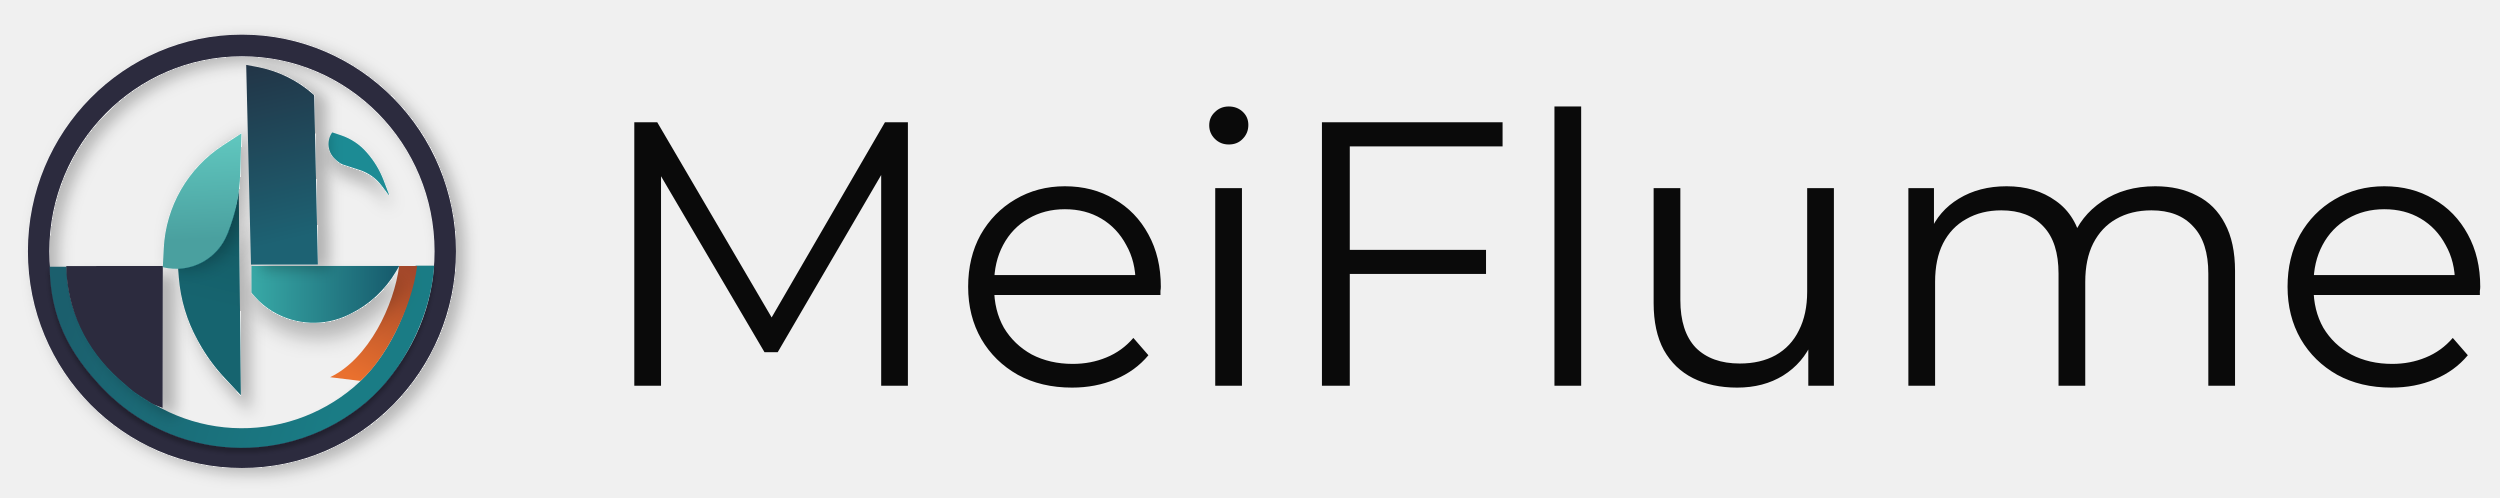
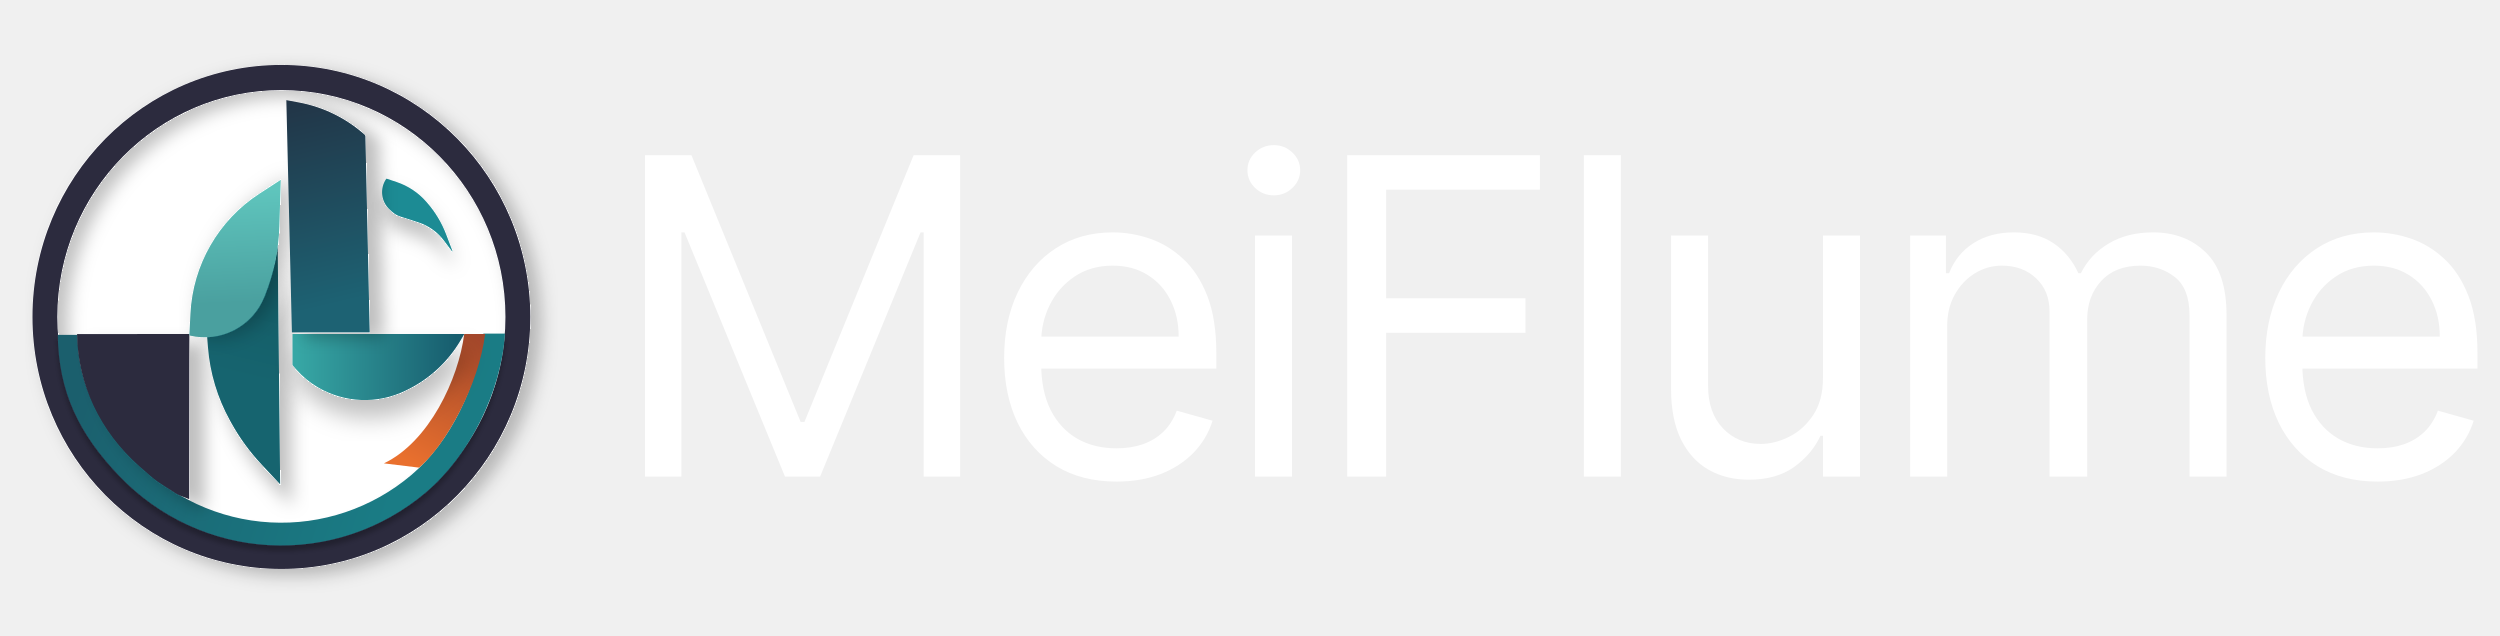
- <svg xmlns="http://www.w3.org/2000/svg" width="186" height="37" viewBox="0 0 186 37" fill="none">
-   <g filter="url(#filter0_d_15_462)">
-     <path d="M33.923 18.698C33.923 27.601 26.794 34.818 18 34.818C9.206 34.818 2.077 27.601 2.077 18.698C2.077 9.795 9.206 2.577 18 2.577C26.794 2.577 33.923 9.795 33.923 18.698ZM3.668 18.698C3.668 26.711 10.084 33.208 18 33.208C25.915 33.208 32.332 26.711 32.332 18.698C32.332 10.684 25.915 4.188 18 4.188C10.084 4.188 3.668 10.684 3.668 18.698Z" fill="#2C2B3E" />
+ <svg xmlns="http://www.w3.org/2000/svg" width="924" height="235" viewBox="0 0 924 235" fill="none">
+   <rect x="12" y="24" width="184" height="186.283" rx="92" fill="white" />
+   <g filter="url(#filter0_d_797_1633)">
+     <path d="M196 117.141C196 168.582 154.81 210.283 104 210.283C53.19 210.283 12 168.582 12 117.141C12 65.701 53.19 24 104 24C154.81 24 196 65.701 196 117.141ZM21.191 117.141C21.191 163.443 58.266 200.978 104 200.978C149.734 200.978 186.809 163.443 186.809 117.141C186.809 70.84 149.734 33.305 104 33.305C58.266 33.305 21.191 70.84 21.191 117.141Z" fill="#2C2B3E" />
  </g>
-   <g filter="url(#filter1_d_15_462)">
-     <path d="M3.697 19.844C3.753 23.535 5.074 26.184 7.605 28.845C10.136 31.506 13.57 33.096 17.216 33.296C20.861 33.495 24.445 32.288 27.245 29.919C30.045 27.55 32.066 23.479 32.303 19.765H30.92C30.516 23.062 28.841 26.67 26.321 28.802C23.801 30.934 20.574 32.021 17.293 31.841C14.012 31.662 10.921 30.23 8.643 27.835C6.365 25.44 5.011 23.166 4.961 19.844H3.697Z" fill="url(#paint0_linear_15_462)" />
+   <g filter="url(#filter1_d_797_1633)">
+     <path d="M21.359 123.761C21.681 145.09 29.317 160.396 43.94 175.769C58.562 191.142 78.407 200.332 99.468 201.484C120.529 202.636 141.238 195.664 157.415 181.976C173.591 168.287 185.27 144.764 186.64 123.305H178.65C176.314 142.359 166.636 163.201 152.075 175.522C137.515 187.843 118.875 194.118 99.918 193.081C80.96 192.044 63.098 183.772 49.937 169.935C36.775 156.098 28.954 142.96 28.665 123.761H21.359Z" fill="url(#paint0_linear_797_1633)" />
  </g>
-   <g filter="url(#filter2_d_15_462)">
-     <path d="M12.103 30.352C11.347 30.06 11.589 30.17 11.254 29.993C9.962 29.154 10.144 29.339 8.901 28.238C7.658 27.136 6.667 25.824 5.986 24.375C5.305 22.926 4.946 21.37 4.93 19.795L12.114 19.788L12.103 30.352Z" fill="#2C2B3E" />
+   <g filter="url(#filter2_d_797_1633)">
+     <path d="M69.93 184.478C65.561 182.793 66.962 183.425 65.028 182.404C57.559 177.554 58.614 178.626 51.431 172.261C44.248 165.897 38.525 158.313 34.589 149.944C30.652 141.574 28.579 132.582 28.488 123.48L69.995 123.441L69.93 184.478Z" fill="#2C2B3E" />
  </g>
-   <path d="M26.811 28.339C28.589 26.811 30.631 22.999 31.034 19.788L29.696 19.788C29.335 22.666 27.443 26.693 24.559 28.064L26.811 28.339Z" fill="url(#paint1_linear_15_462)" />
-   <g filter="url(#filter3_d_15_462)">
-     <path d="M17.763 14.114L17.921 29.405L16.715 28.118C15.968 27.32 15.322 26.432 14.794 25.475L14.704 25.312C13.908 23.869 13.43 22.273 13.302 20.63L13.219 19.567C15.537 19.017 17.292 17.12 17.661 14.767L17.763 14.114Z" fill="url(#paint2_linear_15_462)" />
+   <path d="M154.908 172.843C165.182 164.015 176.978 141.994 179.305 123.437L171.576 123.437C169.491 140.068 158.561 163.337 141.896 171.259L154.908 172.843Z" fill="url(#paint1_linear_797_1633)" />
+   <g filter="url(#filter3_d_797_1633)">
+     <path d="M102.632 90.66L103.545 179.008L96.577 171.567C92.26 166.957 88.532 161.829 85.48 156.299L84.959 155.356C80.358 147.022 77.595 137.799 76.857 128.307L76.379 122.164C89.772 118.988 99.914 108.028 102.042 94.429L102.632 90.66Z" fill="url(#paint2_linear_797_1633)" />
  </g>
-   <g filter="url(#filter4_d_15_462)">
-     <path d="M16.593 10.815L17.96 9.926L17.871 12.902C17.826 14.41 17.516 15.898 16.956 17.299L16.91 17.413C16.151 19.309 14.119 20.362 12.133 19.888C12.121 19.885 12.113 19.874 12.114 19.862L12.182 18.482C12.337 15.367 13.978 12.515 16.593 10.815Z" fill="url(#paint3_linear_15_462)" />
+   <g filter="url(#filter4_d_797_1633)">
+     <path d="M95.87 71.596L103.771 66.461L103.254 83.653C102.992 92.366 101.202 100.964 97.965 109.057L97.699 109.72C93.319 120.671 81.574 126.755 70.103 124.018C70.034 124.001 69.987 123.938 69.99 123.868L70.387 115.895C71.281 97.895 80.76 81.418 95.87 71.596Z" fill="url(#paint3_linear_797_1633)" />
  </g>
-   <g filter="url(#filter5_d_15_462)">
-     <path d="M18.711 21.753L18.711 19.787H29.703L29.464 20.194C28.662 21.563 27.473 22.665 26.047 23.361L25.944 23.412C24.143 24.292 22.019 24.204 20.297 23.178C19.796 22.88 19.345 22.505 18.962 22.066L18.729 21.799C18.717 21.787 18.711 21.77 18.711 21.753Z" fill="url(#paint4_linear_15_462)" />
+   <g filter="url(#filter5_d_797_1633)">
+     <path d="M108.109 134.796L108.11 123.438H171.616L170.238 125.788C165.6 133.697 158.733 140.063 150.494 144.088L149.901 144.377C139.494 149.462 127.223 148.955 117.27 143.028C114.377 141.305 111.774 139.136 109.556 136.602L108.209 135.063C108.145 134.989 108.109 134.894 108.109 134.796Z" fill="url(#paint4_linear_797_1633)" />
  </g>
-   <g filter="url(#filter6_d_15_462)">
-     <path d="M24.745 9.857L25.372 10.066C26.107 10.311 26.764 10.748 27.273 11.332L27.323 11.39C27.847 11.99 28.259 12.678 28.542 13.423L28.945 14.486C28.951 14.503 28.929 14.515 28.918 14.501L28.391 13.804C27.98 13.26 27.411 12.856 26.762 12.647L25.603 12.273C25.41 12.211 25.232 12.108 25.082 11.971L24.932 11.834C24.378 11.329 24.279 10.493 24.7 9.872C24.71 9.857 24.729 9.851 24.745 9.857Z" fill="#1C8B94" />
+   <g filter="url(#filter6_d_797_1633)">
+     <path d="M142.975 66.061L146.596 67.268C150.843 68.684 154.635 71.209 157.578 74.583L157.869 74.917C160.894 78.384 163.278 82.362 164.91 86.665L167.239 92.805C167.277 92.904 167.145 92.977 167.081 92.892L164.038 88.868C161.663 85.726 158.377 83.392 154.629 82.183L147.93 80.022C146.813 79.661 145.785 79.066 144.918 78.274L144.053 77.486C140.85 74.565 140.279 69.736 142.713 66.15C142.77 66.065 142.877 66.028 142.975 66.061Z" fill="#1C8B94" />
  </g>
-   <g filter="url(#filter7_d_15_462)">
-     <path d="M23.65 19.686L23.375 7.136C23.374 7.101 23.359 7.069 23.333 7.046C22.145 5.984 20.688 5.269 19.121 4.978L18.316 4.829L18.672 19.686H23.65Z" fill="url(#paint5_linear_15_462)" />
+   <g filter="url(#filter7_d_797_1633)">
+     <path d="M136.647 122.848L135.056 50.336C135.051 50.137 134.965 49.949 134.816 49.816C127.951 43.681 119.531 39.549 110.477 37.873L105.828 37.012L107.883 122.848H136.647Z" fill="url(#paint5_linear_797_1633)" />
  </g>
-   <path d="M47.192 28.698V9.098H48.9L57.86 24.386H56.964L65.84 9.098H67.548V28.698H65.56V12.206H66.036L57.86 26.206H56.88L48.648 12.206H49.18V28.698H47.192ZM79.758 28.838C78.228 28.838 76.883 28.52 75.726 27.886C74.569 27.232 73.663 26.346 73.01 25.226C72.357 24.087 72.03 22.79 72.03 21.334C72.03 19.878 72.338 18.59 72.954 17.47C73.589 16.35 74.448 15.472 75.53 14.838C76.632 14.184 77.864 13.858 79.226 13.858C80.608 13.858 81.83 14.175 82.894 14.81C83.977 15.426 84.826 16.303 85.442 17.442C86.058 18.562 86.366 19.859 86.366 21.334C86.366 21.427 86.357 21.53 86.338 21.642C86.338 21.735 86.338 21.838 86.338 21.95H73.542V20.466H85.274L84.49 21.054C84.49 19.99 84.257 19.047 83.79 18.226C83.342 17.386 82.726 16.732 81.942 16.266C81.158 15.799 80.253 15.566 79.226 15.566C78.218 15.566 77.313 15.799 76.51 16.266C75.707 16.732 75.082 17.386 74.634 18.226C74.186 19.066 73.962 20.027 73.962 21.11V21.418C73.962 22.538 74.205 23.527 74.69 24.386C75.194 25.226 75.885 25.888 76.762 26.374C77.658 26.84 78.675 27.074 79.814 27.074C80.71 27.074 81.541 26.915 82.306 26.598C83.09 26.28 83.762 25.795 84.322 25.142L85.442 26.43C84.789 27.214 83.968 27.811 82.978 28.222C82.007 28.632 80.934 28.838 79.758 28.838ZM90.413 28.698V13.998H92.401V28.698H90.413ZM91.421 10.75C91.01 10.75 90.665 10.61 90.385 10.33C90.105 10.05 89.965 9.714 89.965 9.322C89.965 8.93 90.105 8.603 90.385 8.342C90.665 8.062 91.01 7.922 91.421 7.922C91.831 7.922 92.177 8.052 92.457 8.314C92.737 8.575 92.877 8.902 92.877 9.294C92.877 9.704 92.737 10.05 92.457 10.33C92.195 10.61 91.85 10.75 91.421 10.75ZM100.2 18.59H110.56V20.382H100.2V18.59ZM100.424 28.698H98.352V9.098H111.792V10.89H100.424V28.698ZM115.651 28.698V7.922H117.639V28.698H115.651ZM129.246 28.838C127.996 28.838 126.904 28.604 125.97 28.138C125.037 27.671 124.309 26.971 123.786 26.038C123.282 25.104 123.03 23.938 123.03 22.538V13.998H125.018V22.314C125.018 23.882 125.401 25.067 126.166 25.87C126.95 26.654 128.042 27.046 129.442 27.046C130.469 27.046 131.356 26.84 132.102 26.43C132.868 26 133.446 25.384 133.838 24.582C134.249 23.779 134.454 22.818 134.454 21.698V13.998H136.442V28.698H134.538V24.666L134.846 25.394C134.38 26.476 133.652 27.326 132.662 27.942C131.692 28.539 130.553 28.838 129.246 28.838ZM160.351 13.858C161.546 13.858 162.582 14.091 163.459 14.558C164.355 15.006 165.046 15.696 165.531 16.63C166.035 17.563 166.287 18.739 166.287 20.158V28.698H164.299V20.354C164.299 18.804 163.926 17.638 163.179 16.854C162.451 16.051 161.415 15.65 160.071 15.65C159.063 15.65 158.186 15.864 157.439 16.294C156.711 16.704 156.142 17.311 155.731 18.114C155.339 18.898 155.143 19.85 155.143 20.97V28.698H153.155V20.354C153.155 18.804 152.782 17.638 152.035 16.854C151.288 16.051 150.243 15.65 148.899 15.65C147.91 15.65 147.042 15.864 146.295 16.294C145.548 16.704 144.97 17.311 144.559 18.114C144.167 18.898 143.971 19.85 143.971 20.97V28.698H141.983V13.998H143.887V17.974L143.579 17.274C144.027 16.21 144.746 15.379 145.735 14.782C146.743 14.166 147.928 13.858 149.291 13.858C150.728 13.858 151.951 14.222 152.959 14.95C153.967 15.659 154.62 16.732 154.919 18.17L154.135 17.862C154.564 16.667 155.32 15.706 156.403 14.978C157.504 14.231 158.82 13.858 160.351 13.858ZM177.922 28.838C176.392 28.838 175.048 28.52 173.89 27.886C172.733 27.232 171.828 26.346 171.174 25.226C170.521 24.087 170.194 22.79 170.194 21.334C170.194 19.878 170.502 18.59 171.118 17.47C171.753 16.35 172.612 15.472 173.694 14.838C174.796 14.184 176.028 13.858 177.39 13.858C178.772 13.858 179.994 14.175 181.058 14.81C182.141 15.426 182.99 16.303 183.606 17.442C184.222 18.562 184.53 19.859 184.53 21.334C184.53 21.427 184.521 21.53 184.502 21.642C184.502 21.735 184.502 21.838 184.502 21.95H171.706V20.466H183.438L182.654 21.054C182.654 19.99 182.421 19.047 181.954 18.226C181.506 17.386 180.89 16.732 180.106 16.266C179.322 15.799 178.417 15.566 177.39 15.566C176.382 15.566 175.477 15.799 174.674 16.266C173.872 16.732 173.246 17.386 172.798 18.226C172.35 19.066 172.126 20.027 172.126 21.11V21.418C172.126 22.538 172.369 23.527 172.854 24.386C173.358 25.226 174.049 25.888 174.926 26.374C175.822 26.84 176.84 27.074 177.978 27.074C178.874 27.074 179.705 26.915 180.47 26.598C181.254 26.28 181.926 25.795 182.486 25.142L183.606 26.43C182.953 27.214 182.132 27.811 181.142 28.222C180.172 28.632 179.098 28.838 177.922 28.838Z" fill="#0A0A0A" />
+   <path d="M238.385 57.351H255.553L295.923 155.956H297.315L337.685 57.351H354.854V176.141H341.397V85.889H340.237L303.115 176.141H290.123L253.001 85.889H251.841V176.141H238.385V57.351ZM412.66 177.997C404.075 177.997 396.67 176.102 390.445 172.312C384.258 168.484 379.482 163.148 376.118 156.304C372.793 149.421 371.13 141.416 371.13 132.291C371.13 123.165 372.793 115.122 376.118 108.162C379.482 101.163 384.161 95.71 390.155 91.805C396.187 87.861 403.225 85.889 411.268 85.889C415.908 85.889 420.49 86.662 425.014 88.209C429.538 89.755 433.657 92.269 437.369 95.749C441.081 99.191 444.039 103.753 446.243 109.438C448.447 115.122 449.549 122.121 449.549 130.435V136.235H380.874V124.402H435.629C435.629 119.375 434.623 114.89 432.613 110.946C430.64 107.002 427.818 103.889 424.144 101.607C420.509 99.326 416.217 98.185 411.268 98.185C405.815 98.185 401.098 99.539 397.115 102.245C393.171 104.914 390.135 108.394 388.009 112.686C385.882 116.978 384.818 121.58 384.818 126.49V134.379C384.818 141.107 385.978 146.811 388.299 151.49C390.657 156.13 393.925 159.668 398.101 162.104C402.277 164.501 407.13 165.7 412.66 165.7C416.256 165.7 419.504 165.197 422.404 164.192C425.343 163.148 427.876 161.601 430.002 159.552C432.129 157.464 433.773 154.873 434.933 151.78L448.157 155.492C446.765 159.977 444.426 163.921 441.139 167.324C437.852 170.688 433.792 173.318 428.958 175.213C424.125 177.069 418.692 177.997 412.66 177.997ZM463.839 176.141V87.049H477.527V176.141H463.839ZM470.799 72.2C468.131 72.2 465.83 71.291 463.897 69.474C462.002 67.656 461.055 65.472 461.055 62.92C461.055 60.368 462.002 58.183 463.897 56.365C465.83 54.548 468.131 53.639 470.799 53.639C473.467 53.639 475.749 54.548 477.643 56.365C479.577 58.183 480.543 60.368 480.543 62.92C480.543 65.472 479.577 67.656 477.643 69.474C475.749 71.291 473.467 72.2 470.799 72.2ZM497.922 176.141V57.351H569.149V70.112H512.306V110.25H563.812V123.01H512.306V176.141H497.922ZM599.084 57.351V176.141H585.396V57.351H599.084ZM673.769 139.715V87.049H687.458V176.141H673.769V161.06H672.841C670.753 165.584 667.505 169.432 663.097 172.602C658.688 175.735 653.12 177.301 646.392 177.301C640.824 177.301 635.874 176.083 631.543 173.647C627.212 171.172 623.81 167.46 621.335 162.51C618.86 157.522 617.623 151.238 617.623 143.659V87.049H631.311V142.731C631.311 149.227 633.129 154.409 636.763 158.276C640.437 162.143 645.116 164.076 650.8 164.076C654.203 164.076 657.664 163.206 661.183 161.466C664.74 159.726 667.717 157.058 670.115 153.462C672.551 149.865 673.769 145.283 673.769 139.715ZM705.996 176.141V87.049H719.22V100.969H720.38C722.237 96.213 725.233 92.52 729.371 89.891C733.508 87.223 738.477 85.889 744.278 85.889C750.155 85.889 755.047 87.223 758.952 89.891C762.896 92.52 765.97 96.213 768.175 100.969H769.103C771.384 96.368 774.806 92.714 779.369 90.007C783.932 87.261 789.404 85.889 795.784 85.889C803.749 85.889 810.265 88.383 815.331 93.371C820.396 98.321 822.929 106.035 822.929 116.514V176.141H809.24V116.514C809.24 109.94 807.442 105.242 803.846 102.419C800.25 99.597 796.016 98.185 791.144 98.185C784.879 98.185 780.026 100.08 776.585 103.869C773.143 107.62 771.423 112.376 771.423 118.138V176.141H757.502V115.122C757.502 110.056 755.859 105.977 752.572 102.883C749.285 99.751 745.051 98.185 739.869 98.185C736.312 98.185 732.986 99.133 729.893 101.027C726.838 102.922 724.363 105.552 722.469 108.916C720.613 112.241 719.684 116.089 719.684 120.458V176.141H705.996ZM878.777 177.997C870.193 177.997 862.788 176.102 856.562 172.312C850.375 168.484 845.6 163.148 842.236 156.304C838.91 149.421 837.248 141.416 837.248 132.291C837.248 123.165 838.91 115.122 842.236 108.162C845.6 101.163 850.279 95.71 856.272 91.805C862.305 87.861 869.342 85.889 877.385 85.889C882.025 85.889 886.608 86.662 891.132 88.209C895.656 89.755 899.774 92.269 903.486 95.749C907.199 99.191 910.157 103.753 912.361 109.438C914.565 115.122 915.667 122.121 915.667 130.435V136.235H846.992V124.402H901.746C901.746 119.375 900.741 114.89 898.73 110.946C896.758 107.002 893.935 103.889 890.262 101.607C886.627 99.326 882.335 98.185 877.385 98.185C871.933 98.185 867.215 99.539 863.233 102.245C859.288 104.914 856.253 108.394 854.126 112.686C851.999 116.978 850.936 121.58 850.936 126.49V134.379C850.936 141.107 852.096 146.811 854.416 151.49C856.775 156.13 860.043 159.668 864.219 162.104C868.395 164.501 873.248 165.7 878.777 165.7C882.373 165.7 885.622 165.197 888.522 164.192C891.461 163.148 893.993 161.601 896.12 159.552C898.247 157.464 899.89 154.873 901.05 151.78L914.275 155.492C912.883 159.977 910.543 163.921 907.257 167.324C903.97 170.688 899.91 173.318 895.076 175.213C890.242 177.069 884.81 177.997 878.777 177.997Z" fill="white" />
  <defs>
-     <filter id="filter0_d_15_462" x="1.603" y="1.866" width="34.059" height="34.454" filterUnits="userSpaceOnUse" color-interpolation-filters="sRGB">
+     <filter id="filter0_d_797_1633" x="9.261" y="19.891" width="196.784" height="199.067" filterUnits="userSpaceOnUse" color-interpolation-filters="sRGB">
      <feFlood flood-opacity="0" result="BackgroundImageFix" />
      <feColorMatrix in="SourceAlpha" type="matrix" values="0 0 0 0 0 0 0 0 0 0 0 0 0 0 0 0 0 0 127 0" result="hardAlpha" />
-       <feOffset dx="0.632" dy="0.395" />
-       <feGaussianBlur stdDeviation="0.553" />
+       <feOffset dx="3.653" dy="2.283" />
+       <feGaussianBlur stdDeviation="3.196" />
      <feComposite in2="hardAlpha" operator="out" />
      <feColorMatrix type="matrix" values="0 0 0 0 0 0 0 0 0 0 0 0 0 0 0 0 0 0 0.25 0" />
-       <feBlend mode="normal" in2="BackgroundImageFix" result="effect1_dropShadow_15_462" />
-       <feBlend mode="normal" in="SourceGraphic" in2="effect1_dropShadow_15_462" result="shape" />
+       <feBlend mode="normal" in2="BackgroundImageFix" result="effect1_dropShadow_797_1633" />
+       <feBlend mode="normal" in="SourceGraphic" in2="effect1_dropShadow_797_1633" result="shape" />
    </filter>
-     <filter id="filter1_d_15_462" x="3.381" y="19.765" width="29.238" height="14.185" filterUnits="userSpaceOnUse" color-interpolation-filters="sRGB">
+     <filter id="filter1_d_797_1633" x="19.533" y="123.305" width="168.934" height="81.955" filterUnits="userSpaceOnUse" color-interpolation-filters="sRGB">
      <feFlood flood-opacity="0" result="BackgroundImageFix" />
      <feColorMatrix in="SourceAlpha" type="matrix" values="0 0 0 0 0 0 0 0 0 0 0 0 0 0 0 0 0 0 127 0" result="hardAlpha" />
-       <feOffset dy="0.316" />
-       <feGaussianBlur stdDeviation="0.158" />
+       <feOffset dy="1.826" />
+       <feGaussianBlur stdDeviation="0.913" />
      <feComposite in2="hardAlpha" operator="out" />
      <feColorMatrix type="matrix" values="0 0 0 0 0 0 0 0 0 0 0 0 0 0 0 0 0 0 0.25 0" />
-       <feBlend mode="normal" in2="BackgroundImageFix" result="effect1_dropShadow_15_462" />
-       <feBlend mode="normal" in="SourceGraphic" in2="effect1_dropShadow_15_462" result="shape" />
+       <feBlend mode="normal" in2="BackgroundImageFix" result="effect1_dropShadow_797_1633" />
+       <feBlend mode="normal" in="SourceGraphic" in2="effect1_dropShadow_797_1633" result="shape" />
    </filter>
-     <filter id="filter2_d_15_462" x="4.851" y="19.393" width="9.238" height="12.619" filterUnits="userSpaceOnUse" color-interpolation-filters="sRGB">
+     <filter id="filter2_d_797_1633" x="28.032" y="121.159" width="53.379" height="72.908" filterUnits="userSpaceOnUse" color-interpolation-filters="sRGB">
      <feFlood flood-opacity="0" result="BackgroundImageFix" />
      <feColorMatrix in="SourceAlpha" type="matrix" values="0 0 0 0 0 0 0 0 0 0 0 0 0 0 0 0 0 0 127 0" result="hardAlpha" />
-       <feOffset dx="0.948" dy="0.632" />
-       <feGaussianBlur stdDeviation="0.514" />
+       <feOffset dx="5.479" dy="3.653" />
+       <feGaussianBlur stdDeviation="2.968" />
      <feComposite in2="hardAlpha" operator="out" />
      <feColorMatrix type="matrix" values="0 0 0 0 0 0 0 0 0 0 0 0 0 0 0 0 0 0 0.25 0" />
-       <feBlend mode="normal" in2="BackgroundImageFix" result="effect1_dropShadow_15_462" />
-       <feBlend mode="normal" in="SourceGraphic" in2="effect1_dropShadow_15_462" result="shape" />
+       <feBlend mode="normal" in2="BackgroundImageFix" result="effect1_dropShadow_797_1633" />
+       <feBlend mode="normal" in="SourceGraphic" in2="effect1_dropShadow_797_1633" result="shape" />
    </filter>
-     <filter id="filter3_d_15_462" x="12.824" y="14.114" width="6.914" height="17.662" filterUnits="userSpaceOnUse" color-interpolation-filters="sRGB">
+     <filter id="filter3_d_797_1633" x="74.096" y="90.66" width="39.952" height="102.045" filterUnits="userSpaceOnUse" color-interpolation-filters="sRGB">
      <feFlood flood-opacity="0" result="BackgroundImageFix" />
      <feColorMatrix in="SourceAlpha" type="matrix" values="0 0 0 0 0 0 0 0 0 0 0 0 0 0 0 0 0 0 127 0" result="hardAlpha" />
-       <feOffset dx="0.711" dy="1.264" />
-       <feGaussianBlur stdDeviation="0.553" />
+       <feOffset dx="4.109" dy="7.305" />
+       <feGaussianBlur stdDeviation="3.196" />
      <feComposite in2="hardAlpha" operator="out" />
      <feColorMatrix type="matrix" values="0 0 0 0 0 0 0 0 0 0 0 0 0 0 0 0 0 0 0.25 0" />
-       <feBlend mode="normal" in2="BackgroundImageFix" result="effect1_dropShadow_15_462" />
-       <feBlend mode="normal" in="SourceGraphic" in2="effect1_dropShadow_15_462" result="shape" />
+       <feBlend mode="normal" in2="BackgroundImageFix" result="effect1_dropShadow_797_1633" />
+       <feBlend mode="normal" in="SourceGraphic" in2="effect1_dropShadow_797_1633" result="shape" />
    </filter>
-     <filter id="filter4_d_15_462" x="11.482" y="8.583" width="8.375" height="12.603" filterUnits="userSpaceOnUse" color-interpolation-filters="sRGB">
+     <filter id="filter4_d_797_1633" x="66.34" y="58.699" width="48.388" height="72.819" filterUnits="userSpaceOnUse" color-interpolation-filters="sRGB">
      <feFlood flood-opacity="0" result="BackgroundImageFix" />
      <feColorMatrix in="SourceAlpha" type="matrix" values="0 0 0 0 0 0 0 0 0 0 0 0 0 0 0 0 0 0 127 0" result="hardAlpha" />
-       <feOffset dx="0.632" dy="-0.079" />
-       <feGaussianBlur stdDeviation="0.632" />
+       <feOffset dx="3.653" dy="-0.457" />
+       <feGaussianBlur stdDeviation="3.653" />
      <feComposite in2="hardAlpha" operator="out" />
      <feColorMatrix type="matrix" values="0 0 0 0 0 0 0 0 0 0 0 0 0 0 0 0 0 0 0.25 0" />
-       <feBlend mode="normal" in2="BackgroundImageFix" result="effect1_dropShadow_15_462" />
-       <feBlend mode="normal" in="SourceGraphic" in2="effect1_dropShadow_15_462" result="shape" />
+       <feBlend mode="normal" in2="BackgroundImageFix" result="effect1_dropShadow_797_1633" />
+       <feBlend mode="normal" in="SourceGraphic" in2="effect1_dropShadow_797_1633" result="shape" />
    </filter>
-     <filter id="filter5_d_15_462" x="17.526" y="19.392" width="13.994" height="7.23" filterUnits="userSpaceOnUse" color-interpolation-filters="sRGB">
+     <filter id="filter5_d_797_1633" x="101.261" y="121.155" width="80.858" height="41.774" filterUnits="userSpaceOnUse" color-interpolation-filters="sRGB">
      <feFlood flood-opacity="0" result="BackgroundImageFix" />
      <feColorMatrix in="SourceAlpha" type="matrix" values="0 0 0 0 0 0 0 0 0 0 0 0 0 0 0 0 0 0 127 0" result="hardAlpha" />
-       <feOffset dx="0.316" dy="1.106" />
-       <feGaussianBlur stdDeviation="0.751" />
+       <feOffset dx="1.826" dy="6.392" />
+       <feGaussianBlur stdDeviation="4.337" />
      <feComposite in2="hardAlpha" operator="out" />
      <feColorMatrix type="matrix" values="0 0 0 0 0 0 0 0 0 0 0 0 0 0 0 0 0 0 0.25 0" />
-       <feBlend mode="normal" in2="BackgroundImageFix" result="effect1_dropShadow_15_462" />
-       <feBlend mode="normal" in="SourceGraphic" in2="effect1_dropShadow_15_462" result="shape" />
+       <feBlend mode="normal" in2="BackgroundImageFix" result="effect1_dropShadow_797_1633" />
+       <feBlend mode="normal" in="SourceGraphic" in2="effect1_dropShadow_797_1633" result="shape" />
    </filter>
-     <filter id="filter6_d_15_462" x="23.333" y="9.539" width="6.877" height="7.023" filterUnits="userSpaceOnUse" color-interpolation-filters="sRGB">
+     <filter id="filter6_d_797_1633" x="134.815" y="64.222" width="39.736" height="40.578" filterUnits="userSpaceOnUse" color-interpolation-filters="sRGB">
      <feFlood flood-opacity="0" result="BackgroundImageFix" />
      <feColorMatrix in="SourceAlpha" type="matrix" values="0 0 0 0 0 0 0 0 0 0 0 0 0 0 0 0 0 0 127 0" result="hardAlpha" />
-       <feOffset dx="0.079" dy="0.869" />
-       <feGaussianBlur stdDeviation="0.593" />
+       <feOffset dx="0.457" dy="5.022" />
+       <feGaussianBlur stdDeviation="3.424" />
      <feComposite in2="hardAlpha" operator="out" />
      <feColorMatrix type="matrix" values="0 0 0 0 0 0 0 0 0 0 0 0 0 0 0 0 0 0 0.25 0" />
-       <feBlend mode="normal" in2="BackgroundImageFix" result="effect1_dropShadow_15_462" />
-       <feBlend mode="normal" in="SourceGraphic" in2="effect1_dropShadow_15_462" result="shape" />
+       <feBlend mode="normal" in2="BackgroundImageFix" result="effect1_dropShadow_797_1633" />
+       <feBlend mode="normal" in="SourceGraphic" in2="effect1_dropShadow_797_1633" result="shape" />
    </filter>
-     <filter id="filter7_d_15_462" x="18.158" y="4.118" width="7.389" height="16.911" filterUnits="userSpaceOnUse" color-interpolation-filters="sRGB">
+     <filter id="filter7_d_797_1633" x="104.915" y="32.903" width="42.691" height="97.707" filterUnits="userSpaceOnUse" color-interpolation-filters="sRGB">
      <feFlood flood-opacity="0" result="BackgroundImageFix" />
      <feColorMatrix in="SourceAlpha" type="matrix" values="0 0 0 0 0 0 0 0 0 0 0 0 0 0 0 0 0 0 127 0" result="hardAlpha" />
-       <feOffset dx="0.869" dy="0.316" />
-       <feGaussianBlur stdDeviation="0.514" />
+       <feOffset dx="5.022" dy="1.826" />
+       <feGaussianBlur stdDeviation="2.968" />
      <feComposite in2="hardAlpha" operator="out" />
      <feColorMatrix type="matrix" values="0 0 0 0 0 0 0 0 0 0 0 0 0 0 0 0 0 0 0.25 0" />
-       <feBlend mode="normal" in2="BackgroundImageFix" result="effect1_dropShadow_15_462" />
-       <feBlend mode="normal" in="SourceGraphic" in2="effect1_dropShadow_15_462" result="shape" />
+       <feBlend mode="normal" in2="BackgroundImageFix" result="effect1_dropShadow_797_1633" />
+       <feBlend mode="normal" in="SourceGraphic" in2="effect1_dropShadow_797_1633" result="shape" />
    </filter>
-     <linearGradient id="paint0_linear_15_462" x1="4.803" y1="23.479" x2="25.112" y2="30.433" gradientUnits="userSpaceOnUse">
+     <linearGradient id="paint0_linear_797_1633" x1="27.751" y1="144.764" x2="145.091" y2="184.942" gradientUnits="userSpaceOnUse">
      <stop stop-color="#1B5F6D" />
      <stop offset="1" stop-color="#1A7C85" />
    </linearGradient>
-     <linearGradient id="paint1_linear_15_462" x1="26.024" y1="27.907" x2="30.968" y2="18.267" gradientUnits="userSpaceOnUse">
+     <linearGradient id="paint1_linear_797_1633" x1="150.362" y1="170.352" x2="178.926" y2="114.648" gradientUnits="userSpaceOnUse">
      <stop stop-color="#E9702E" />
      <stop offset="1" stop-color="#97402A" />
    </linearGradient>
-     <linearGradient id="paint2_linear_15_462" x1="17.447" y1="14.984" x2="15.59" y2="22.689" gradientUnits="userSpaceOnUse">
+     <linearGradient id="paint2_linear_797_1633" x1="100.806" y1="95.683" x2="90.076" y2="140.199" gradientUnits="userSpaceOnUse">
      <stop stop-color="#135B64" />
      <stop offset="1" stop-color="#16646F" />
    </linearGradient>
-     <linearGradient id="paint3_linear_15_462" x1="15.787" y1="10.558" x2="16.103" y2="17.75" gradientUnits="userSpaceOnUse">
+     <linearGradient id="paint3_linear_797_1633" x1="91.215" y1="70.114" x2="93.041" y2="111.662" gradientUnits="userSpaceOnUse">
      <stop stop-color="#5FC5BD" />
      <stop offset="1" stop-color="#4AA09F" />
    </linearGradient>
-     <linearGradient id="paint4_linear_15_462" x1="18.988" y1="20.555" x2="29.182" y2="20.634" gradientUnits="userSpaceOnUse">
+     <linearGradient id="paint4_linear_797_1633" x1="109.708" y1="127.872" x2="168.607" y2="128.328" gradientUnits="userSpaceOnUse">
      <stop stop-color="#37A7A5" />
      <stop offset="1" stop-color="#175D6E" />
    </linearGradient>
-     <linearGradient id="paint5_linear_15_462" x1="18.83" y1="4.869" x2="21.912" y2="17.789" gradientUnits="userSpaceOnUse">
+     <linearGradient id="paint5_linear_797_1633" x1="108.796" y1="37.24" x2="126.602" y2="111.89" gradientUnits="userSpaceOnUse">
      <stop stop-color="#223547" />
      <stop offset="1" stop-color="#1D6273" />
    </linearGradient>
  </defs>
</svg>
